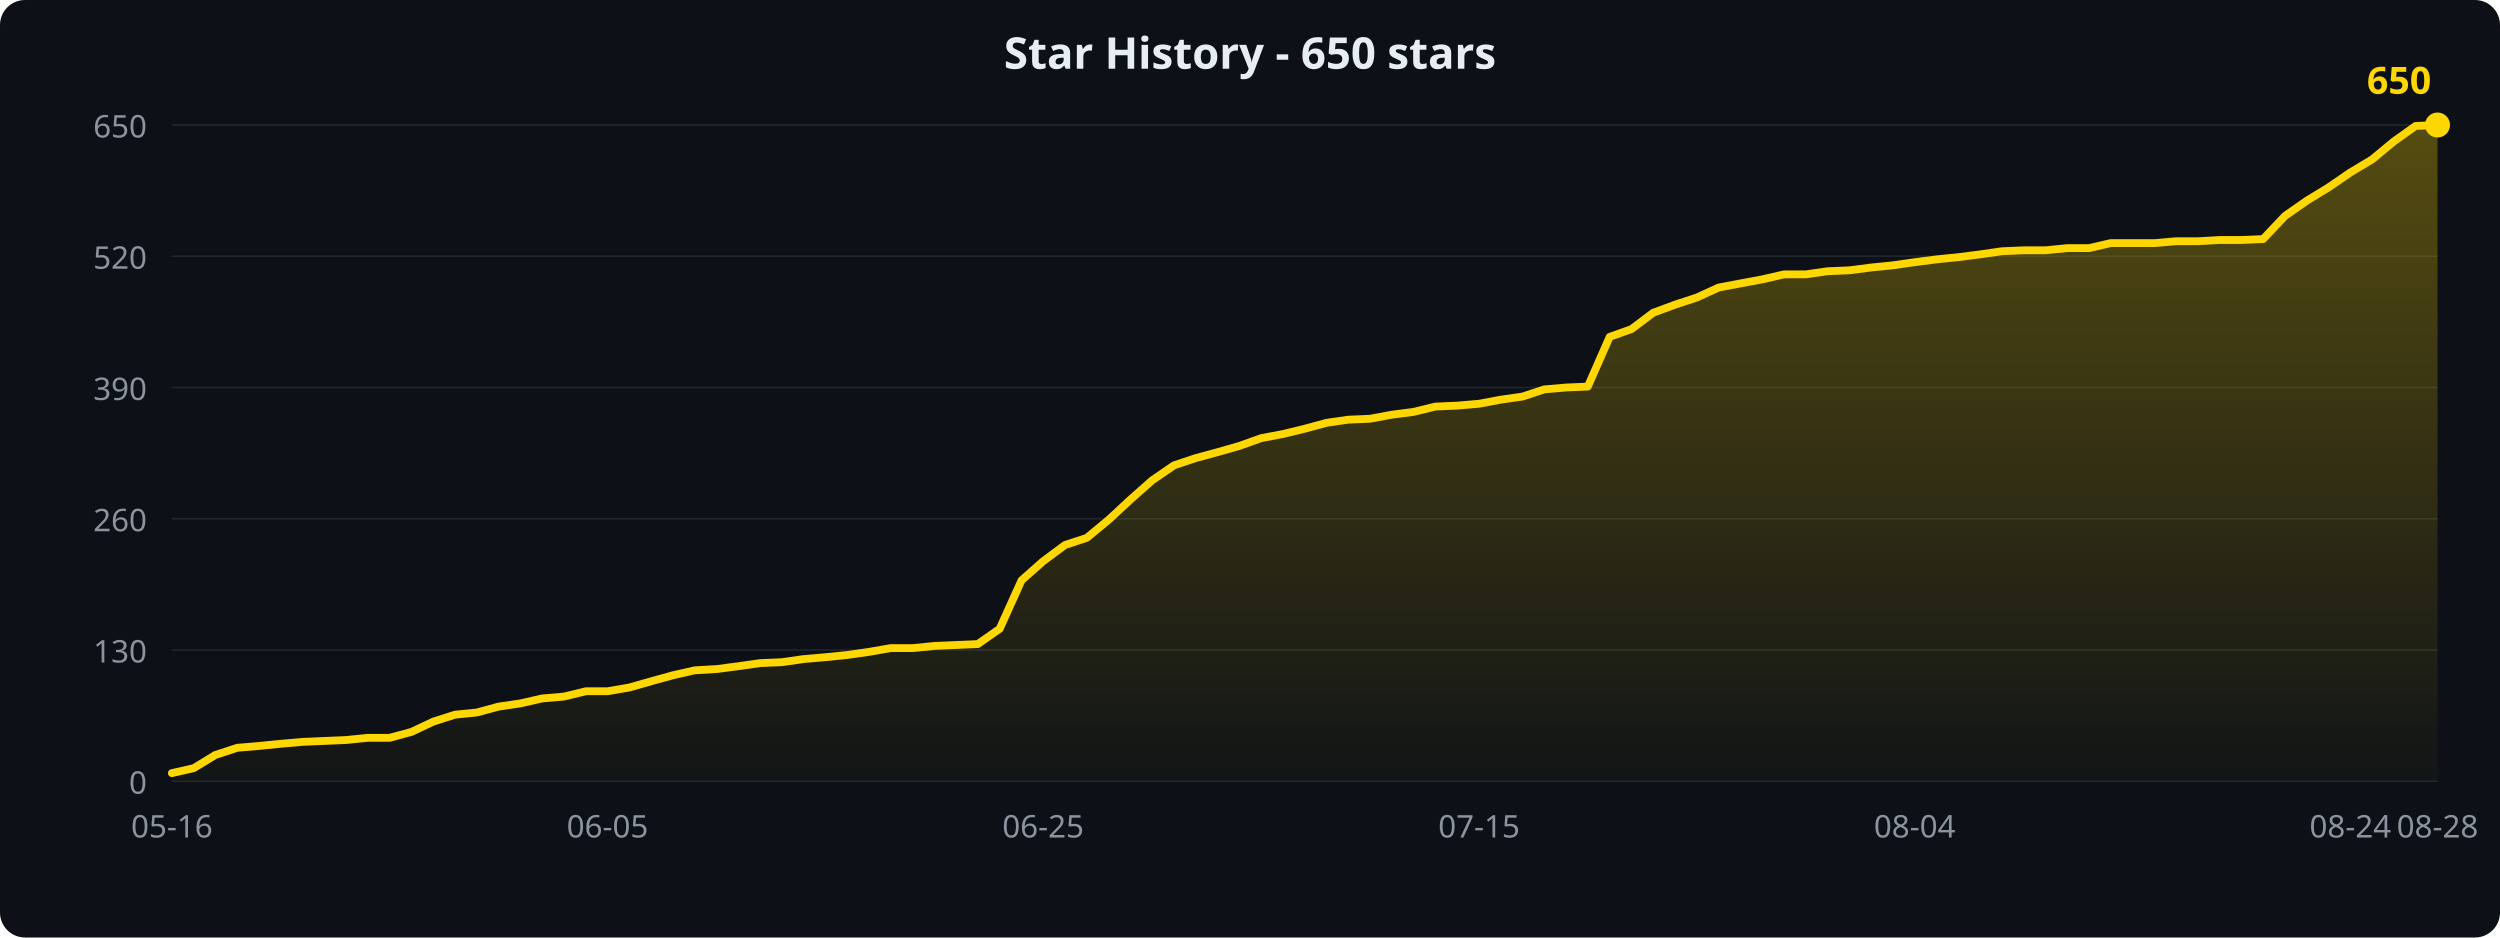
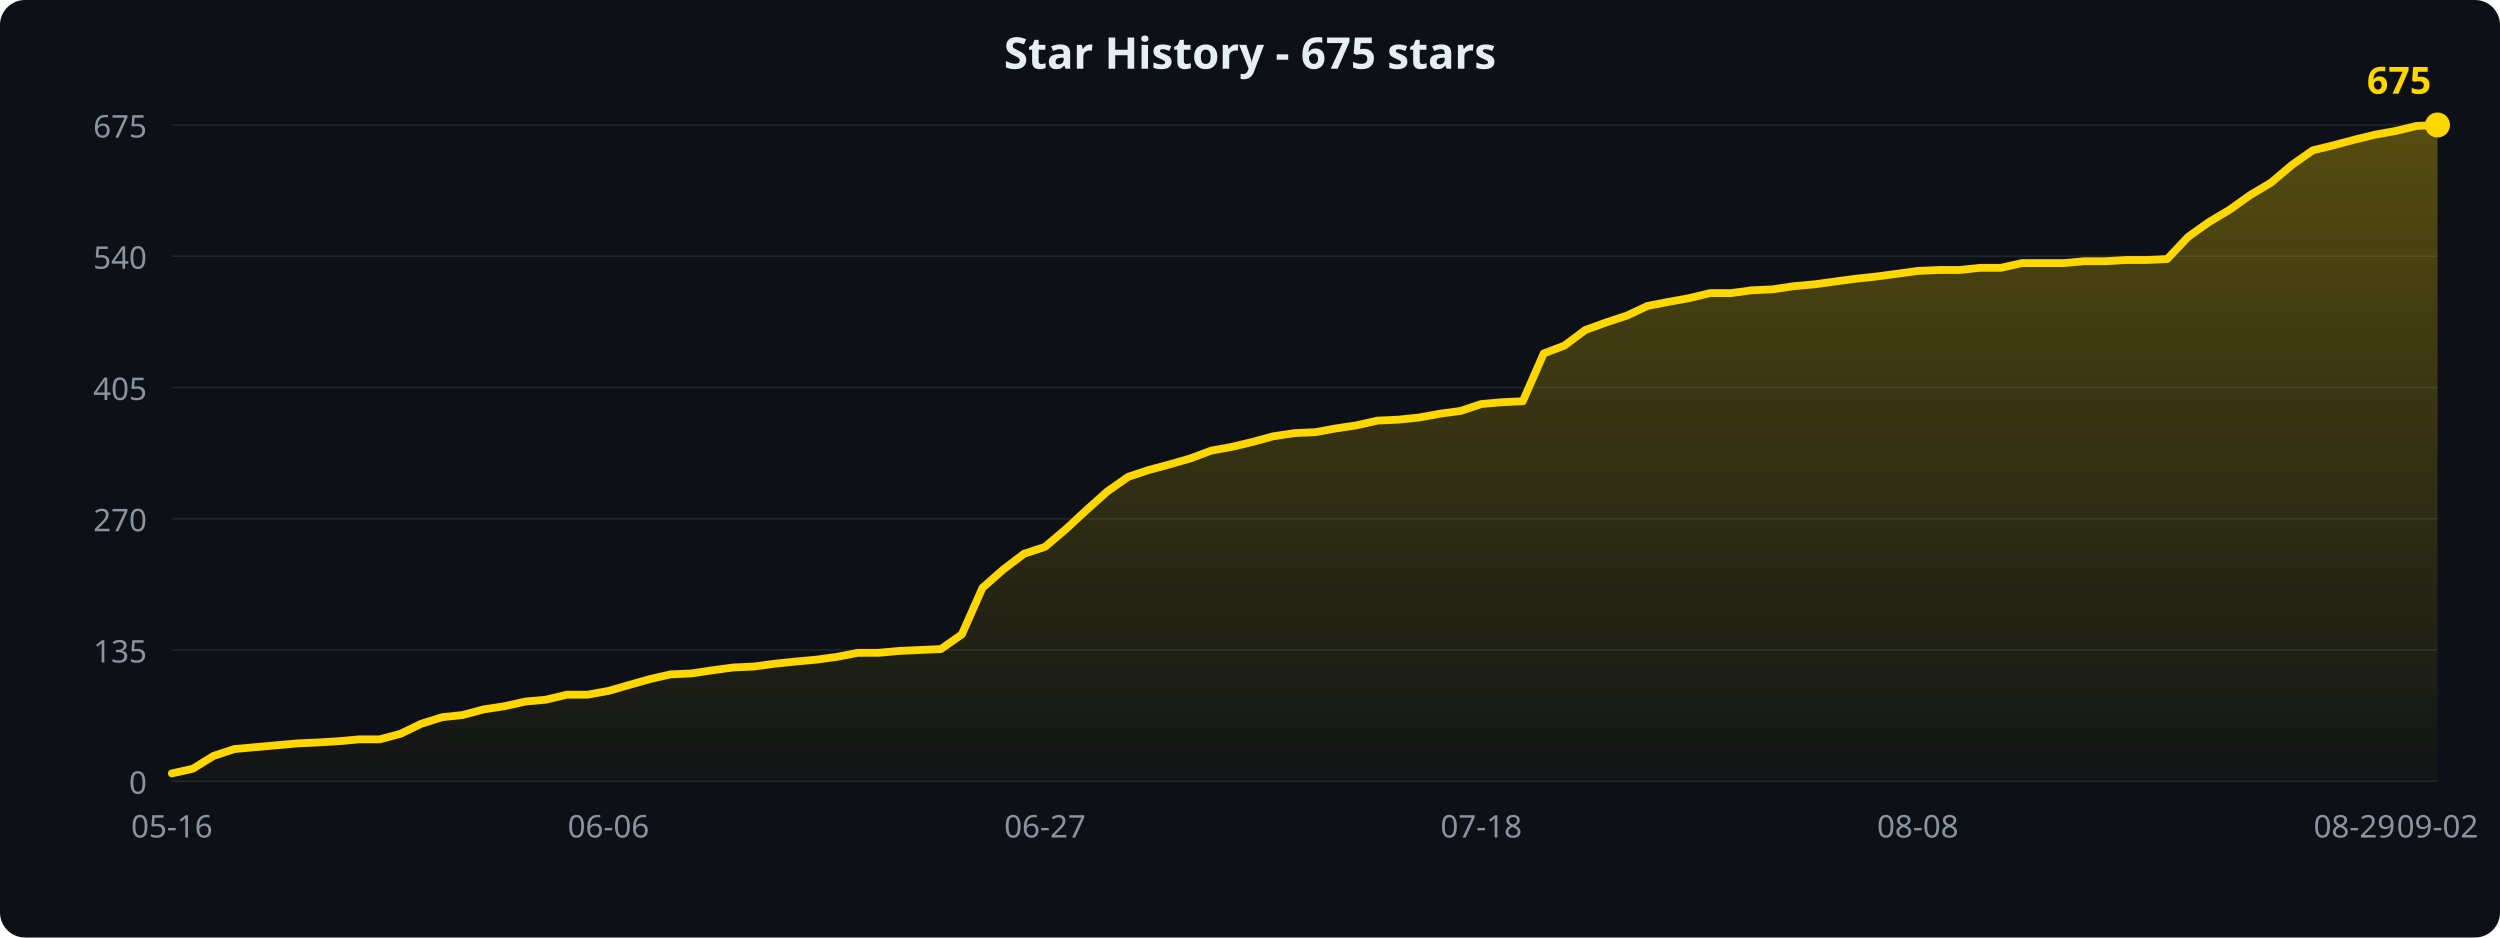
<svg xmlns="http://www.w3.org/2000/svg" viewBox="0 0 800 300" width="800" height="300">
  <defs>
    <linearGradient id="fill" x1="0" y1="0" x2="0" y2="1">
      <stop offset="0%" stop-color="#FFD700" stop-opacity="0.3" />
      <stop offset="100%" stop-color="#FFD700" stop-opacity="0.02" />
    </linearGradient>
  </defs>
  <rect width="800" height="300" rx="8" fill="#0d1117" />
  <text x="400.0" y="22" text-anchor="middle" fill="#e6edf3" font-family="system-ui,sans-serif" font-size="14" font-weight="600">
-     Star History - 650 stars
+     Star History - 675 stars
  </text>
  <line x1="55" y1="250.0" x2="780" y2="250.0" stroke="#21262d" stroke-width="0.5" />
  <text x="47" y="254.0" text-anchor="end" fill="#8b949e" font-family="system-ui,sans-serif" font-size="10">0</text>
  <line x1="55" y1="208.0" x2="780" y2="208.0" stroke="#21262d" stroke-width="0.5" />
-   <text x="47" y="212.0" text-anchor="end" fill="#8b949e" font-family="system-ui,sans-serif" font-size="10">130</text>
+   <text x="47" y="212.0" text-anchor="end" fill="#8b949e" font-family="system-ui,sans-serif" font-size="10">135</text>
  <line x1="55" y1="166.0" x2="780" y2="166.0" stroke="#21262d" stroke-width="0.5" />
-   <text x="47" y="170.0" text-anchor="end" fill="#8b949e" font-family="system-ui,sans-serif" font-size="10">260</text>
+   <text x="47" y="170.0" text-anchor="end" fill="#8b949e" font-family="system-ui,sans-serif" font-size="10">270</text>
  <line x1="55" y1="124.0" x2="780" y2="124.0" stroke="#21262d" stroke-width="0.5" />
-   <text x="47" y="128.0" text-anchor="end" fill="#8b949e" font-family="system-ui,sans-serif" font-size="10">390</text>
+   <text x="47" y="128.0" text-anchor="end" fill="#8b949e" font-family="system-ui,sans-serif" font-size="10">405</text>
  <line x1="55" y1="82.0" x2="780" y2="82.0" stroke="#21262d" stroke-width="0.5" />
-   <text x="47" y="86.0" text-anchor="end" fill="#8b949e" font-family="system-ui,sans-serif" font-size="10">520</text>
+   <text x="47" y="86.0" text-anchor="end" fill="#8b949e" font-family="system-ui,sans-serif" font-size="10">540</text>
  <line x1="55" y1="40.0" x2="780" y2="40.0" stroke="#21262d" stroke-width="0.5" />
-   <text x="47" y="44.0" text-anchor="end" fill="#8b949e" font-family="system-ui,sans-serif" font-size="10">650</text>
-   <polygon points="55.0,247.4 62.0,245.8 68.9,241.6 75.9,239.3 82.9,238.7 89.9,238.0 96.8,237.4 103.8,237.1 110.8,236.8 117.7,236.1 124.7,236.1 131.7,234.2 138.7,230.9 145.6,228.7 152.6,228.0 159.6,226.1 166.5,225.1 173.5,223.5 180.5,222.9 187.5,221.2 194.4,221.2 201.4,220.0 208.4,218.0 215.3,216.1 222.3,214.5 229.3,214.1 236.2,213.2 243.2,212.2 250.2,211.9 257.2,210.9 264.1,210.3 271.1,209.6 278.1,208.6 285.0,207.4 292.0,207.4 299.0,206.7 306.0,206.4 312.9,206.1 319.9,201.2 326.9,185.7 333.8,179.6 340.8,174.4 347.8,172.1 354.8,166.3 361.7,159.9 368.7,153.7 375.7,148.9 382.6,146.6 389.6,144.7 396.6,142.7 403.6,140.2 410.5,138.9 417.5,137.2 424.5,135.3 431.4,134.3 438.4,134.0 445.4,132.7 452.4,131.8 459.3,130.1 466.3,129.8 473.3,129.2 480.2,127.9 487.2,126.9 494.2,124.6 501.2,124.0 508.1,123.7 515.1,107.8 522.1,105.3 529.0,100.1 536.0,97.5 543.0,95.2 550.0,92.0 556.9,90.7 563.9,89.4 570.9,87.8 577.8,87.8 584.8,86.8 591.8,86.5 598.8,85.6 605.7,84.9 612.7,83.9 619.7,83.0 626.6,82.3 633.6,81.4 640.6,80.4 647.5,80.1 654.5,80.1 661.5,79.4 668.5,79.4 675.4,77.8 682.4,77.8 689.4,77.8 696.3,77.2 703.3,77.2 710.3,76.8 717.3,76.8 724.2,76.5 731.2,69.1 738.2,64.2 745.1,60.0 752.1,55.2 759.1,51.0 766.1,45.2 773.0,40.3 780.0,40.0 780.0,250.0 55.0,250.0" fill="url(#fill)" />
-   <polyline points="55.0,247.4 62.0,245.8 68.9,241.6 75.9,239.3 82.9,238.7 89.9,238.0 96.8,237.4 103.8,237.1 110.8,236.8 117.7,236.1 124.7,236.1 131.7,234.2 138.7,230.9 145.6,228.7 152.6,228.0 159.6,226.1 166.5,225.1 173.5,223.5 180.5,222.9 187.5,221.2 194.4,221.2 201.4,220.0 208.4,218.0 215.3,216.1 222.3,214.5 229.3,214.1 236.2,213.2 243.2,212.2 250.2,211.9 257.2,210.9 264.1,210.3 271.1,209.6 278.1,208.6 285.0,207.4 292.0,207.4 299.0,206.7 306.0,206.4 312.9,206.1 319.9,201.2 326.9,185.7 333.8,179.6 340.8,174.4 347.8,172.1 354.8,166.3 361.7,159.9 368.7,153.7 375.7,148.9 382.6,146.6 389.6,144.7 396.6,142.7 403.6,140.2 410.5,138.9 417.5,137.2 424.5,135.3 431.4,134.3 438.4,134.0 445.4,132.7 452.4,131.8 459.3,130.1 466.3,129.8 473.3,129.2 480.2,127.9 487.2,126.9 494.2,124.6 501.2,124.0 508.1,123.7 515.1,107.8 522.1,105.3 529.0,100.1 536.0,97.5 543.0,95.2 550.0,92.0 556.9,90.7 563.9,89.4 570.9,87.8 577.8,87.8 584.8,86.8 591.8,86.5 598.8,85.6 605.7,84.9 612.7,83.9 619.7,83.0 626.6,82.3 633.6,81.4 640.6,80.4 647.5,80.1 654.5,80.1 661.5,79.4 668.5,79.4 675.4,77.8 682.4,77.8 689.4,77.8 696.3,77.2 703.3,77.2 710.3,76.8 717.3,76.8 724.2,76.5 731.2,69.1 738.2,64.2 745.1,60.0 752.1,55.2 759.1,51.0 766.1,45.2 773.0,40.3 780.0,40.0" fill="none" stroke="#FFD700" stroke-width="2.5" stroke-linejoin="round" stroke-linecap="round" />
+   <text x="47" y="44.0" text-anchor="end" fill="#8b949e" font-family="system-ui,sans-serif" font-size="10">675</text>
+   <polygon points="55.0,247.5 61.7,246.0 68.3,241.9 75.0,239.7 81.6,239.1 88.3,238.5 94.9,237.9 101.6,237.6 108.2,237.2 114.9,236.6 121.5,236.6 128.2,234.8 134.8,231.6 141.5,229.5 148.1,228.8 154.8,227.0 161.4,226.0 168.1,224.5 174.7,223.9 181.4,222.3 188.0,222.3 194.7,221.1 201.3,219.2 208.0,217.3 214.6,215.8 221.3,215.5 227.9,214.5 234.6,213.6 241.2,213.3 247.9,212.4 254.5,211.7 261.2,211.1 267.8,210.2 274.5,208.9 281.1,208.9 287.8,208.3 294.4,208.0 301.1,207.7 307.8,203.0 314.4,188.1 321.1,182.2 327.7,177.2 334.4,175.0 341.0,169.4 347.7,163.2 354.3,157.3 361.0,152.6 367.6,150.4 374.3,148.6 380.9,146.7 387.6,144.2 394.2,143.0 400.9,141.4 407.5,139.6 414.2,138.6 420.8,138.3 427.5,137.1 434.1,136.1 440.8,134.6 447.4,134.3 454.1,133.6 460.7,132.4 467.4,131.5 474.0,129.3 480.7,128.7 487.3,128.4 494.0,113.1 500.6,110.6 507.3,105.6 513.9,103.2 520.6,101.0 527.2,97.9 533.9,96.6 540.6,95.4 547.2,93.8 553.9,93.8 560.5,92.9 567.2,92.6 573.8,91.6 580.5,91.0 587.1,90.1 593.8,89.2 600.4,88.5 607.1,87.6 613.7,86.7 620.4,86.4 627.0,86.4 633.7,85.7 640.3,85.7 647.0,84.2 653.6,84.2 660.3,84.2 666.9,83.6 673.6,83.6 680.2,83.2 686.9,83.2 693.5,82.9 700.2,75.8 706.8,71.1 713.5,67.1 720.1,62.4 726.8,58.4 733.4,52.8 740.1,48.1 746.7,46.5 753.4,44.7 760.0,43.1 766.7,41.9 773.3,40.3 780.0,40.0 780.0,250.0 55.0,250.0" fill="url(#fill)" />
+   <polyline points="55.0,247.5 61.7,246.0 68.3,241.9 75.0,239.7 81.6,239.1 88.3,238.5 94.9,237.9 101.6,237.6 108.2,237.2 114.9,236.6 121.5,236.6 128.2,234.8 134.8,231.6 141.5,229.5 148.1,228.8 154.8,227.0 161.4,226.0 168.1,224.5 174.7,223.9 181.4,222.3 188.0,222.3 194.7,221.1 201.3,219.2 208.0,217.3 214.6,215.8 221.3,215.5 227.9,214.5 234.6,213.6 241.2,213.3 247.9,212.4 254.5,211.7 261.2,211.1 267.8,210.2 274.5,208.9 281.1,208.9 287.8,208.3 294.4,208.0 301.1,207.7 307.8,203.0 314.4,188.1 321.1,182.2 327.7,177.2 334.4,175.0 341.0,169.4 347.7,163.2 354.3,157.3 361.0,152.6 367.6,150.4 374.3,148.6 380.9,146.7 387.6,144.2 394.2,143.0 400.9,141.4 407.5,139.6 414.2,138.6 420.8,138.3 427.5,137.1 434.1,136.1 440.8,134.6 447.4,134.3 454.1,133.6 460.7,132.4 467.4,131.5 474.0,129.3 480.7,128.7 487.3,128.4 494.0,113.1 500.6,110.6 507.3,105.6 513.9,103.2 520.6,101.0 527.2,97.9 533.9,96.6 540.6,95.4 547.2,93.8 553.9,93.8 560.5,92.9 567.2,92.6 573.8,91.6 580.5,91.0 587.1,90.1 593.8,89.2 600.4,88.5 607.1,87.6 613.7,86.7 620.4,86.4 627.0,86.4 633.7,85.7 640.3,85.7 647.0,84.2 653.6,84.2 660.3,84.2 666.9,83.6 673.6,83.6 680.2,83.2 686.9,83.2 693.5,82.9 700.2,75.8 706.8,71.1 713.5,67.1 720.1,62.4 726.8,58.4 733.4,52.8 740.1,48.1 746.7,46.5 753.4,44.7 760.0,43.1 766.7,41.9 773.3,40.3 780.0,40.0" fill="none" stroke="#FFD700" stroke-width="2.5" stroke-linejoin="round" stroke-linecap="round" />
  <text x="55.0" y="268" text-anchor="middle" fill="#8b949e" font-family="system-ui,sans-serif" font-size="10">05-16</text>
-   <text x="194.4" y="268" text-anchor="middle" fill="#8b949e" font-family="system-ui,sans-serif" font-size="10">06-05</text>
-   <text x="333.8" y="268" text-anchor="middle" fill="#8b949e" font-family="system-ui,sans-serif" font-size="10">06-25</text>
-   <text x="473.3" y="268" text-anchor="middle" fill="#8b949e" font-family="system-ui,sans-serif" font-size="10">07-15</text>
-   <text x="612.7" y="268" text-anchor="middle" fill="#8b949e" font-family="system-ui,sans-serif" font-size="10">08-04</text>
-   <text x="752.1" y="268" text-anchor="middle" fill="#8b949e" font-family="system-ui,sans-serif" font-size="10">08-24</text>
-   <text x="780.0" y="268" text-anchor="middle" fill="#8b949e" font-family="system-ui,sans-serif" font-size="10">08-28</text>
+   <text x="194.7" y="268" text-anchor="middle" fill="#8b949e" font-family="system-ui,sans-serif" font-size="10">06-06</text>
+   <text x="334.4" y="268" text-anchor="middle" fill="#8b949e" font-family="system-ui,sans-serif" font-size="10">06-27</text>
+   <text x="474.0" y="268" text-anchor="middle" fill="#8b949e" font-family="system-ui,sans-serif" font-size="10">07-18</text>
+   <text x="613.7" y="268" text-anchor="middle" fill="#8b949e" font-family="system-ui,sans-serif" font-size="10">08-08</text>
+   <text x="753.4" y="268" text-anchor="middle" fill="#8b949e" font-family="system-ui,sans-serif" font-size="10">08-29</text>
+   <text x="780.0" y="268" text-anchor="middle" fill="#8b949e" font-family="system-ui,sans-serif" font-size="10">09-02</text>
  <circle cx="780.0" cy="40.0" r="4" fill="#FFD700" />
-   <text x="778.0" y="30.0" text-anchor="end" fill="#FFD700" font-family="system-ui,sans-serif" font-size="12" font-weight="600">650</text>
+   <text x="778.0" y="30.0" text-anchor="end" fill="#FFD700" font-family="system-ui,sans-serif" font-size="12" font-weight="600">675</text>
</svg>
